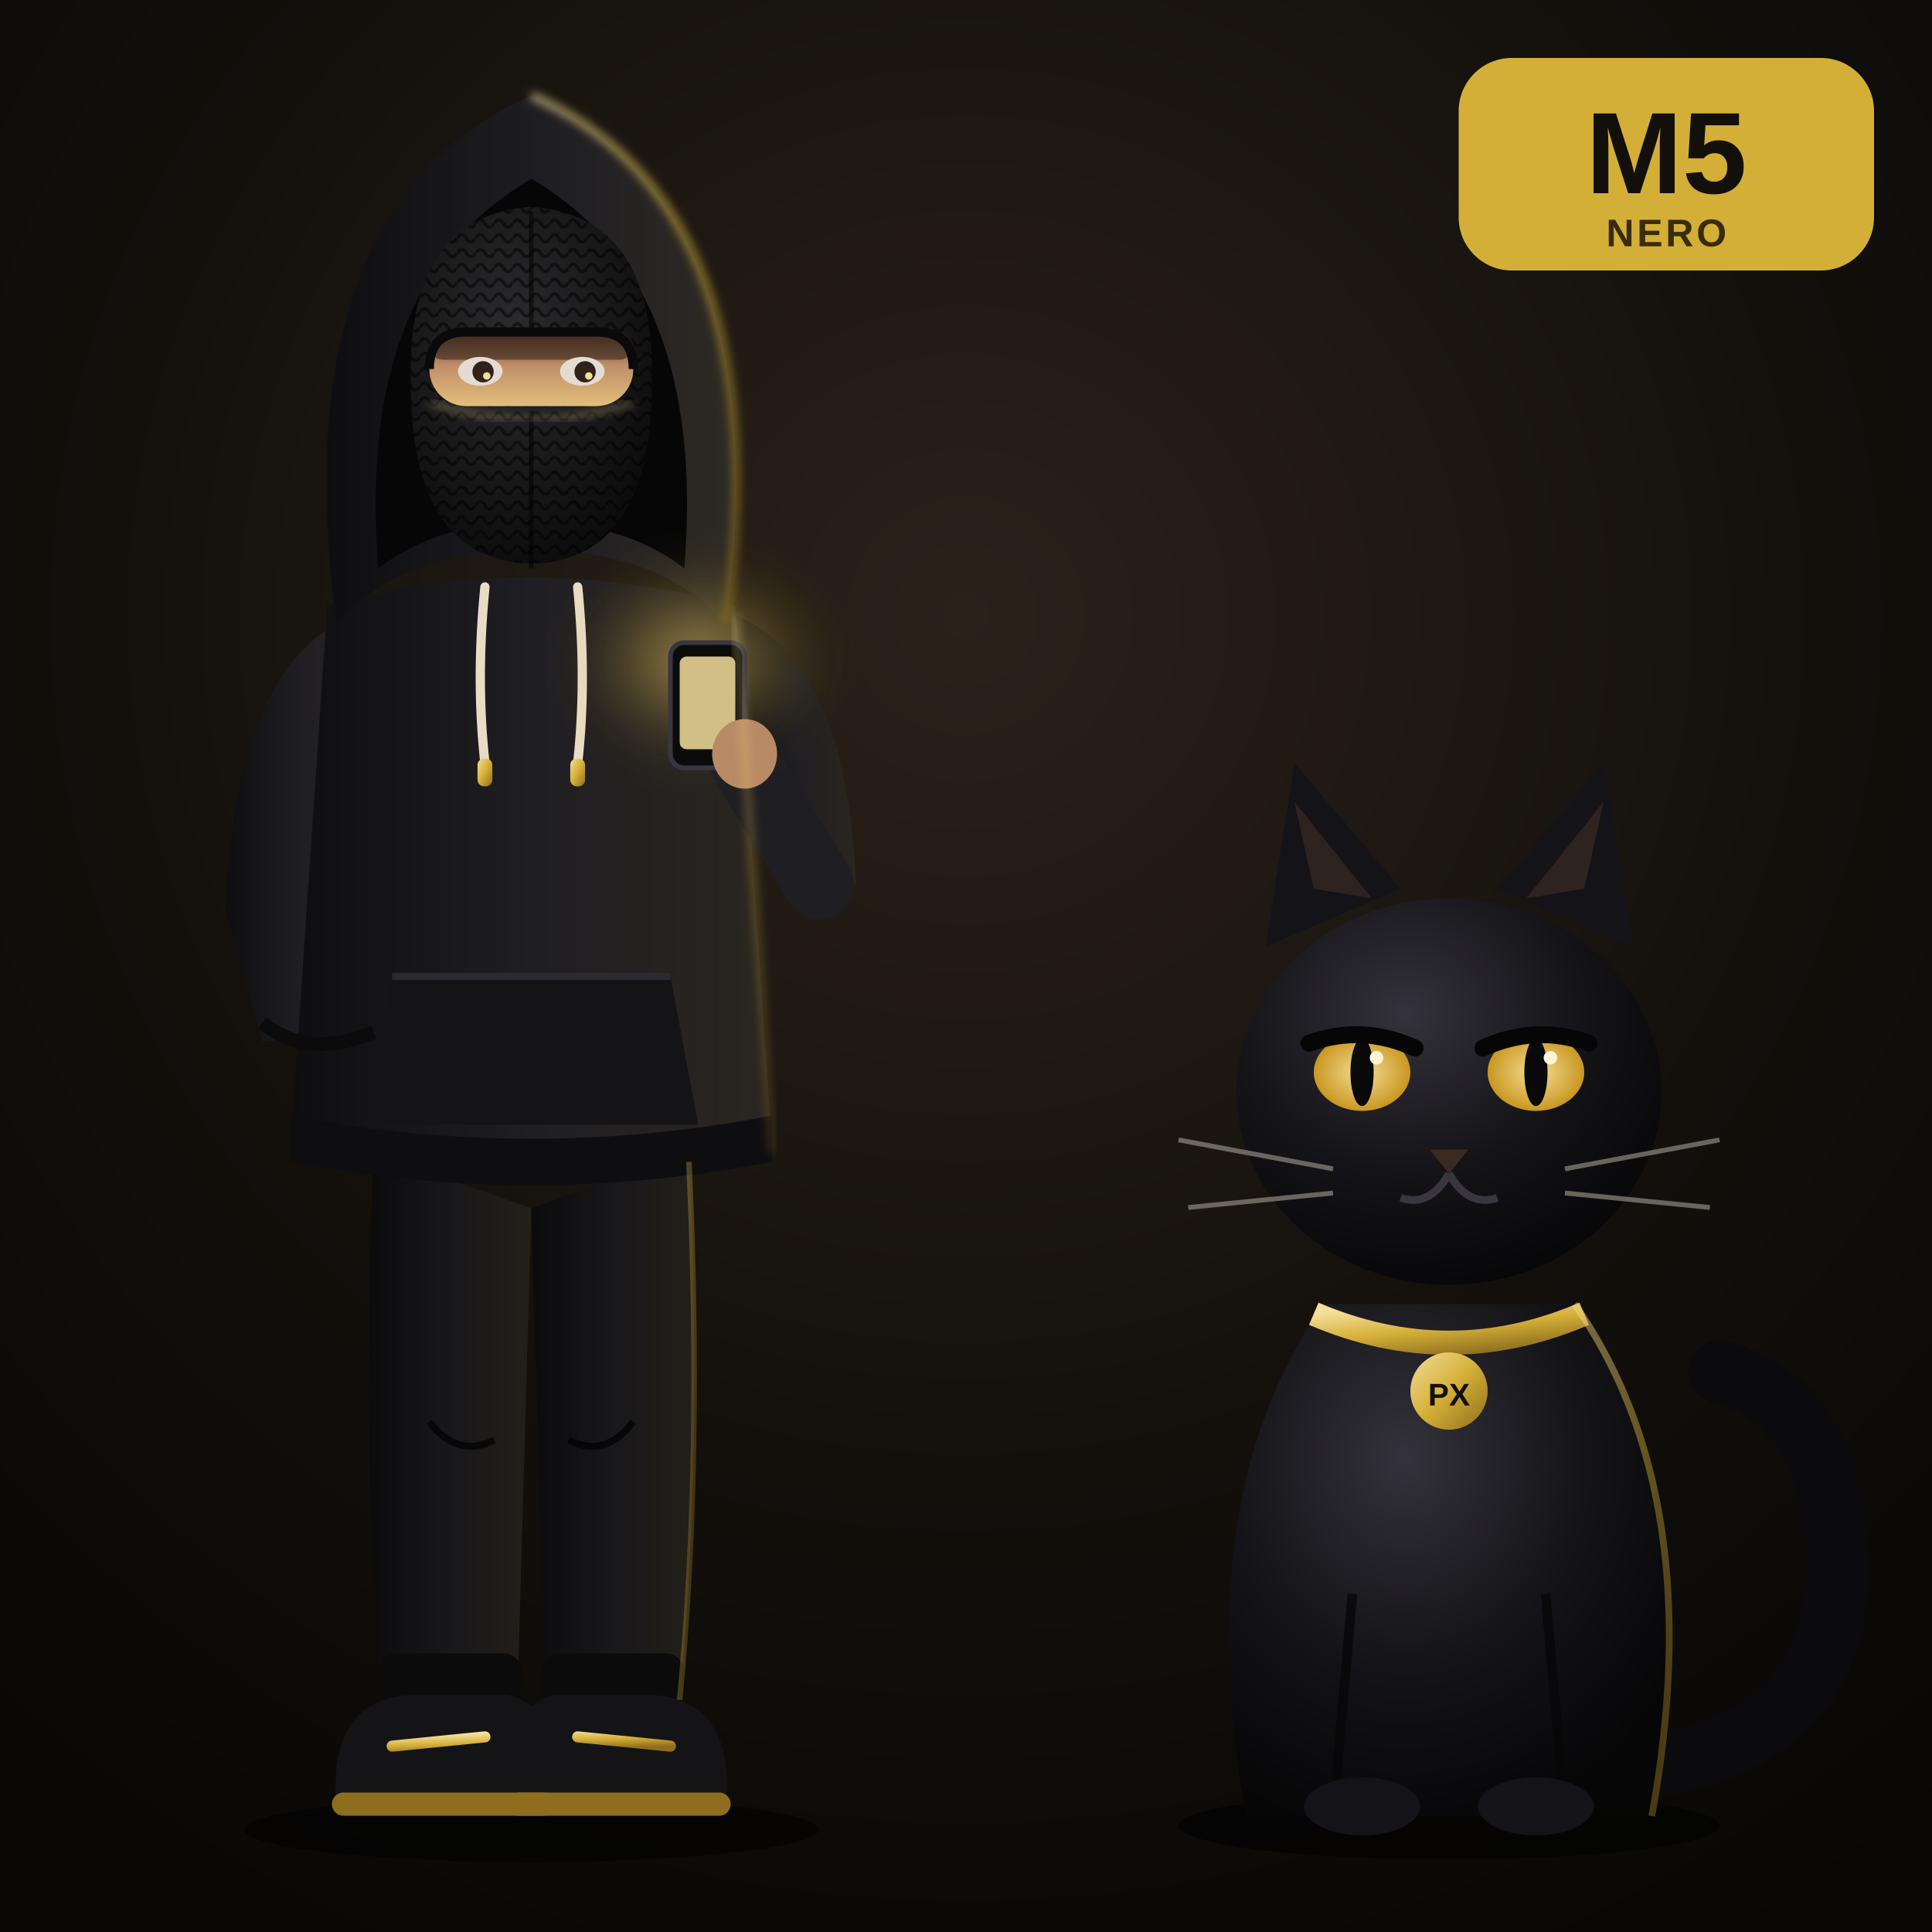
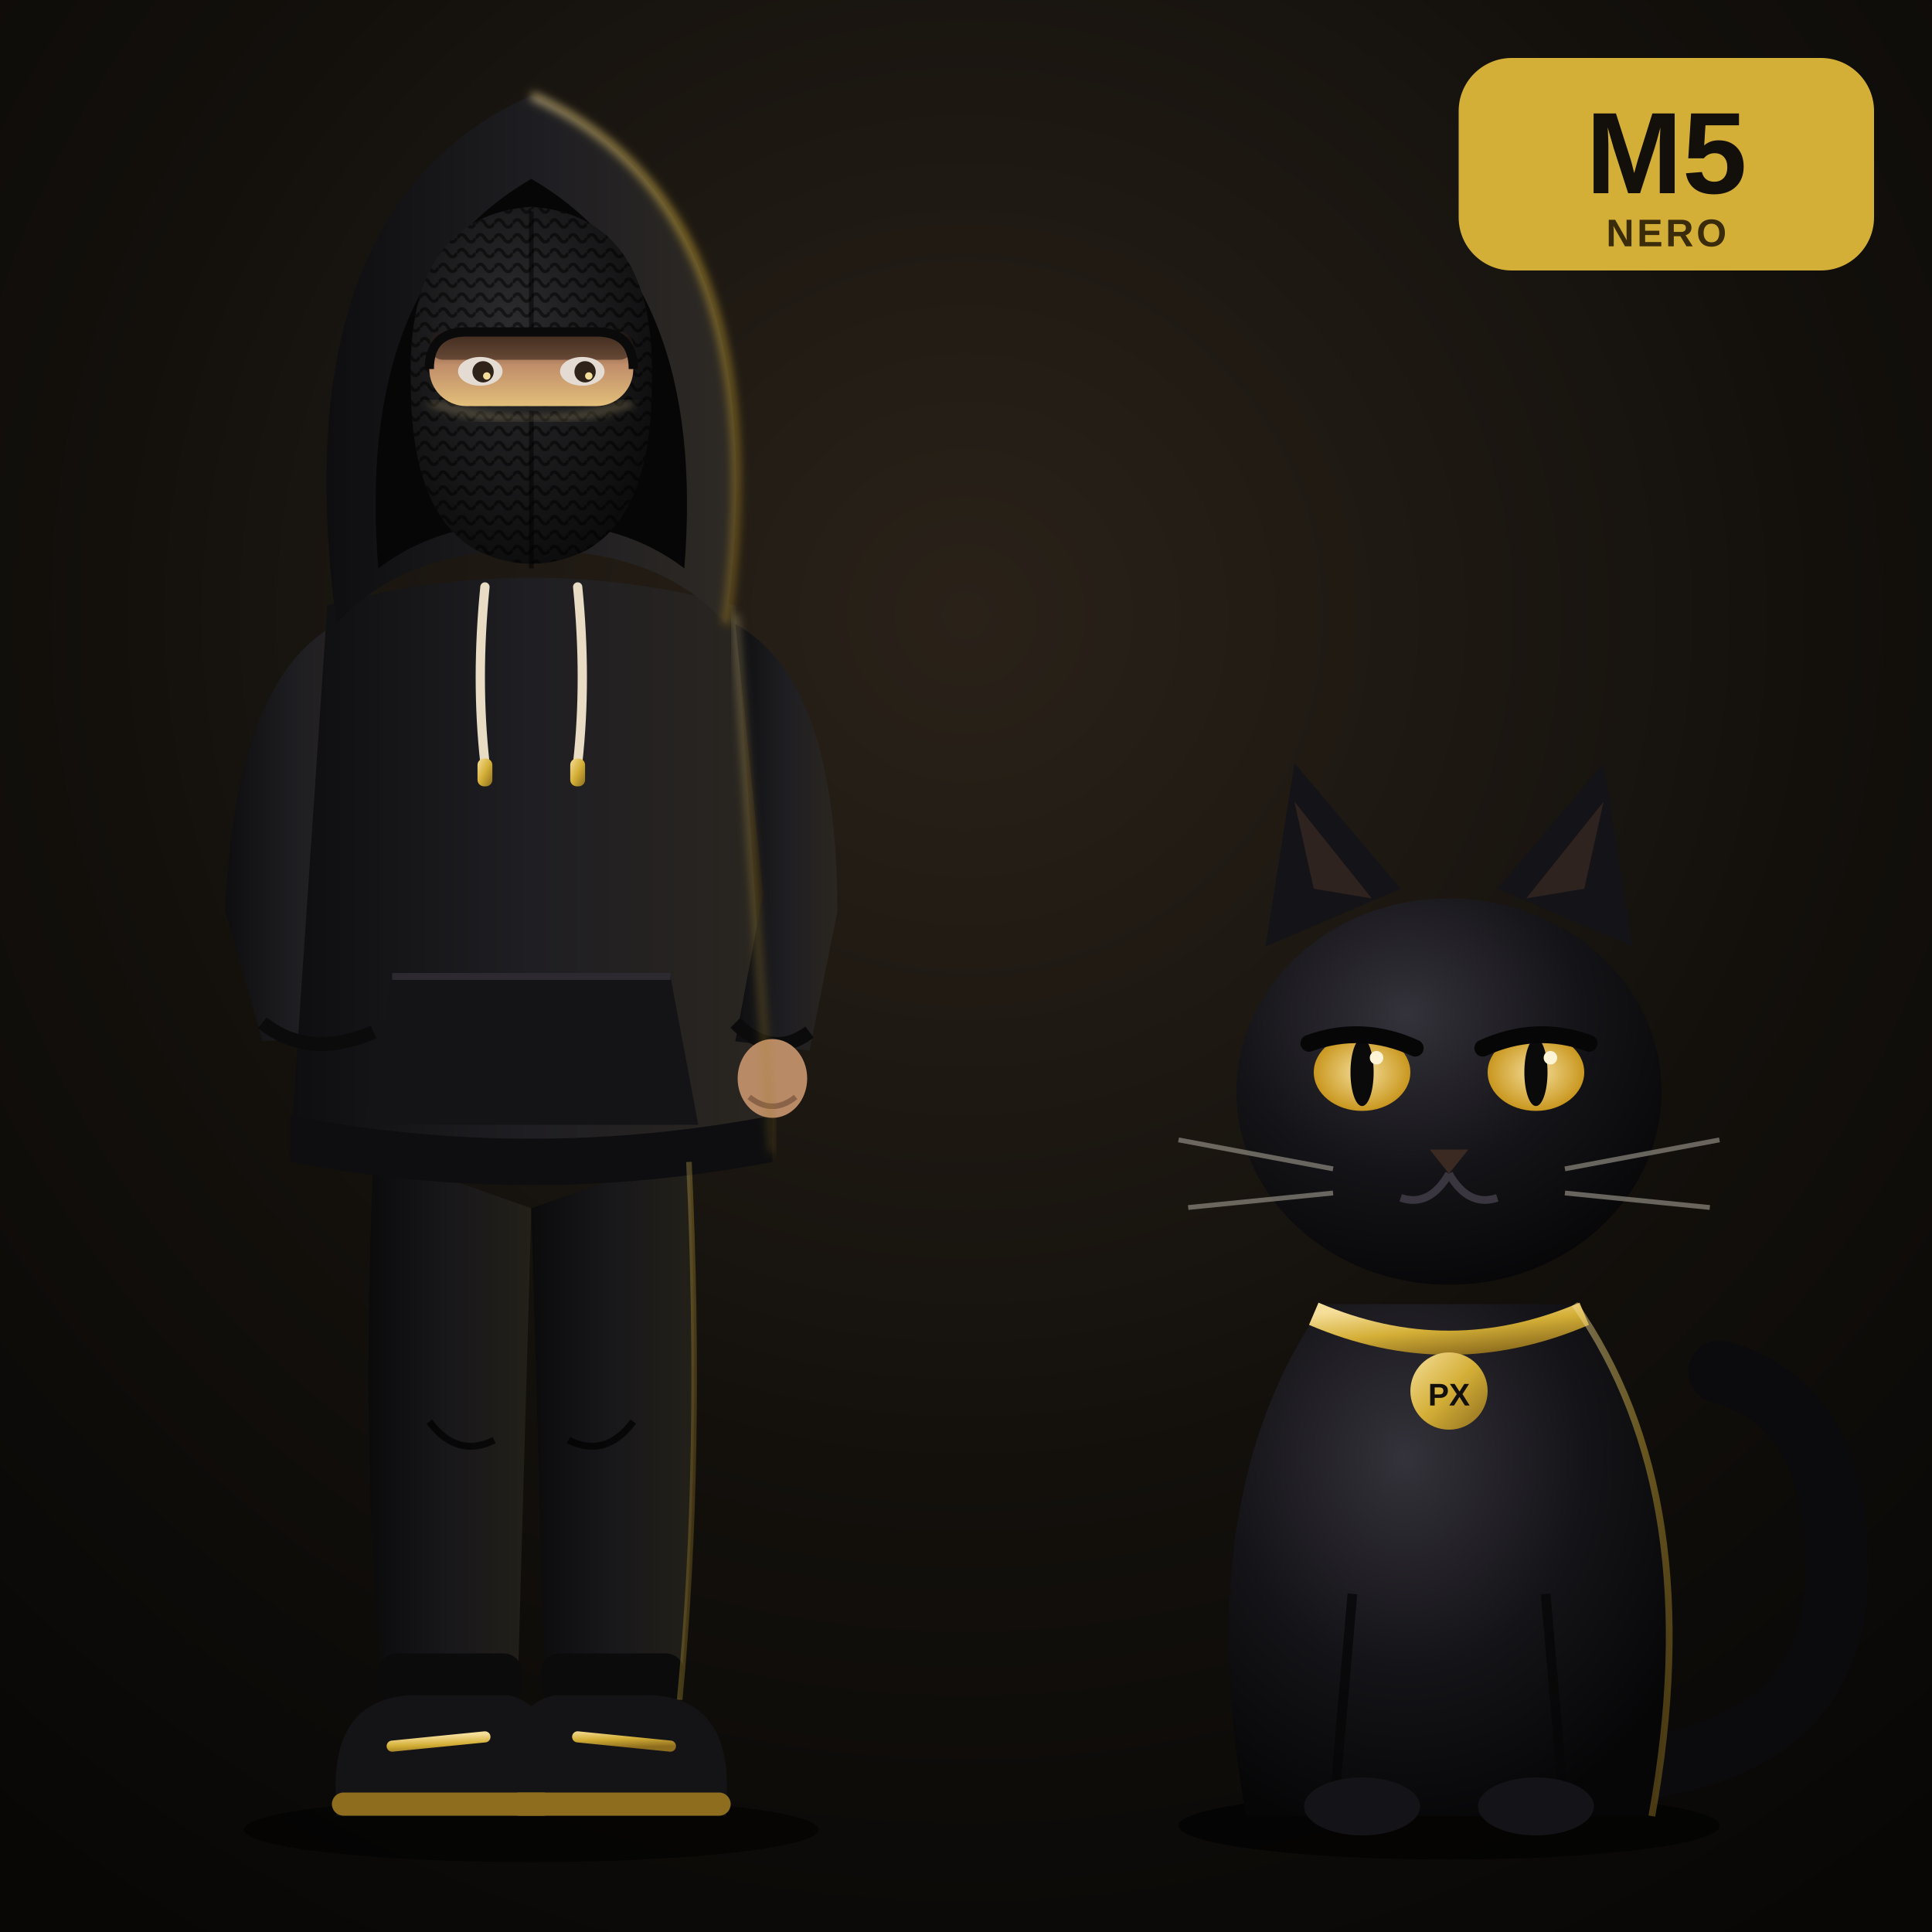
<svg xmlns="http://www.w3.org/2000/svg" viewBox="0 0 400 400" width="400" height="400">
  <defs>
    <radialGradient id="m5glow" cx="50%" cy="50%" r="50%">
      <stop offset="0" stop-color="#F5DE9A" stop-opacity=".75" />
      <stop offset=".45" stop-color="#D4AF37" stop-opacity=".35" />
      <stop offset="1" stop-color="#D4AF37" stop-opacity="0" />
    </radialGradient>
    <linearGradient id="m5hood" x1="0" y1="0" x2="1" y2="0">
      <stop offset="0" stop-color="#0E0E10" />
      <stop offset=".55" stop-color="#1F1E22" />
      <stop offset="1" stop-color="#2E2A24" />
    </linearGradient>
    <linearGradient id="m5body" x1="0" y1="0" x2="1" y2="0">
      <stop offset="0" stop-color="#0E0E10" />
      <stop offset=".5" stop-color="#1F1E22" />
      <stop offset="1" stop-color="#2A2620" />
    </linearGradient>
    <linearGradient id="m5legs" x1="0" y1="0" x2="1" y2="0">
      <stop offset="0" stop-color="#0B0B0C" />
      <stop offset=".5" stop-color="#18171A" />
      <stop offset="1" stop-color="#232019" />
    </linearGradient>
    <radialGradient id="m5mask" cx="42%" cy="35%" r="70%">
      <stop offset="0" stop-color="#2C2C2E" />
      <stop offset="1" stop-color="#0B0B0C" />
    </radialGradient>
    <linearGradient id="m5skin" x1="0" y1="0" x2="0" y2="1">
      <stop offset="0" stop-color="#5A3C2A" />
      <stop offset=".45" stop-color="#C08E6A" />
      <stop offset="1" stop-color="#E2BE7A" />
    </linearGradient>
    <linearGradient id="m5gold" x1="0" y1="0" x2="1" y2="1">
      <stop offset="0" stop-color="#F5DE9A" />
      <stop offset=".5" stop-color="#D4AF37" />
      <stop offset="1" stop-color="#8E6E1E" />
    </linearGradient>
    <pattern id="m5knit" width="4" height="3.2" patternUnits="userSpaceOnUse">
      <path d="M0 1.6 Q1 0 2 1.6 T4 1.6" stroke="#000" stroke-opacity=".5" fill="none" stroke-width=".7" />
    </pattern>
    <filter id="m5b1">
      <feGaussianBlur stdDeviation="1" />
    </filter>
    <filter id="m5b6" x="-50%" y="-50%" width="200%" height="200%">
      <feGaussianBlur stdDeviation="6" />
    </filter>
    <radialGradient id="m5bg" cx="50%" cy="32%" r="80%">
      <stop offset="0" stop-color="#2A2219" />
      <stop offset=".55" stop-color="#13100C" />
      <stop offset="1" stop-color="#080706" />
    </radialGradient>
  </defs>
  <rect width="400" height="400" fill="url(#m5bg)" />
  <path d="M0 378 H400" stroke="url(#m5gold)" stroke-width=".8" opacity=".35" />
  <g transform="translate(14 14) scale(.96)">
    <ellipse cx="100" cy="380" rx="62" ry="7" fill="#000" opacity=".55" />
    <path d="M66 234 Q63 300 68 352 L97 352 L100 246 Z" fill="url(#m5legs)" />
    <path d="M134 234 Q137 300 132 352 L103 352 L100 246 Z" fill="url(#m5legs)" />
    <path d="M78 292 Q84 300 92 296 M122 292 Q116 300 108 296" stroke="#000" stroke-width="1.5" fill="none" opacity=".7" />
    <rect x="67" y="342" width="31" height="11" rx="4" fill="#0B0B0C" />
    <rect x="102" y="342" width="31" height="11" rx="4" fill="#0B0B0C" />
    <path d="M58 375 Q56 352 74 351 L95 351 Q104 353 104 365 L104 377 L58 377 Z" fill="#141416" />
    <path d="M142 375 Q144 352 126 351 L105 351 Q96 353 96 365 L96 377 L142 377 Z" fill="#141416" />
    <rect x="57" y="372" width="48" height="5" rx="2.5" fill="#8E6E1E" />
    <rect x="95" y="372" width="48" height="5" rx="2.5" fill="#8E6E1E" />
    <path d="M70 362 L90 360 M130 362 L110 360" stroke="url(#m5gold)" stroke-width="2.4" stroke-linecap="round" />
    <path d="M58 120 Q36 132 34 182 L42 210 L66 208 L60 178 Z" fill="url(#m5body)" />
    <path d="M56 116 Q100 104 144 116 L152 234 Q100 244 48 234 Z" fill="url(#m5body)" />
    <path d="M70 196 L130 196 L136 228 L64 228 Z" fill="#141416" />
    <path d="M70 196 L130 196" stroke="#2C2A30" stroke-width="1.5" />
    <path d="M48 226 Q100 236 152 226 L152 236 Q100 246 48 236 Z" fill="#0E0E10" />
    <path d="M42 206 Q52 214 66 208" stroke="#0B0B0C" stroke-width="3" fill="none" />
    <path d="M90 112 Q88 132 90 150 M110 112 Q112 132 110 150" stroke="#E8DCC4" stroke-width="2" fill="none" stroke-linecap="round" />
    <rect x="88.4" y="149" width="3.2" height="6" rx="1.4" fill="url(#m5gold)" />
    <rect x="108.4" y="149" width="3.2" height="6" rx="1.4" fill="url(#m5gold)" />
    <path d="M58 120 Q46 30 100 6 Q154 30 142 120 Q128 104 100 104 Q72 104 58 120 Z" fill="url(#m5hood)" />
    <path d="M67 108 Q62 46 100 24 Q138 46 133 108 Q120 98 100 98 Q80 98 67 108 Z" fill="#060607" />
    <path d="M74 68 Q73 32 100 30 Q127 32 126 68 Q126 96 112 104 Q100 110 88 104 Q74 96 74 68 Z" fill="url(#m5mask)" />
    <path d="M74 68 Q73 32 100 30 Q127 32 126 68 Q126 96 112 104 Q100 110 88 104 Q74 96 74 68 Z" fill="url(#m5knit)" />
    <path d="M100 31 L100 57 M100 74 L100 108" stroke="#000" stroke-width="1" opacity=".5" />
    <rect x="78" y="57" width="44" height="16" rx="8" fill="url(#m5skin)" />
    <rect x="78" y="57" width="44" height="6" rx="3" fill="#2A1C14" opacity=".55" />
    <ellipse cx="89" cy="65.5" rx="4.8" ry="3.1" fill="#E4DCD2" />
    <circle cx="89.6" cy="65.6" r="2.3" fill="#2E2219" />
    <circle cx="90.4" cy="66.5" r=".8" fill="#F5DE9A" />
    <ellipse cx="111" cy="65.5" rx="4.8" ry="3.1" fill="#E4DCD2" />
    <circle cx="111.6" cy="65.6" r="2.3" fill="#2E2219" />
    <circle cx="112.4" cy="66.5" r=".8" fill="#F5DE9A" />
    <path d="M78 65 Q78 57 86 57 L114 57 Q122 57 122 65" stroke="#0A0A0B" stroke-width="2" fill="none" />
-     <path d="M144 118 Q168 128 170 176 L154 180 L148 150 Z" fill="url(#m5body)" />
-     <path d="M162 176 L146 150" stroke="#1F1E22" stroke-width="15" stroke-linecap="round" />
-     <ellipse cx="136" cy="128" rx="26" ry="20" fill="url(#m5glow)" filter="url(#m5b6)" />
-     <rect x="130" y="124" width="16" height="27" rx="3" fill="#0B0B0C" stroke="#3A3640" stroke-width="1" />
-     <rect x="132" y="127" width="12" height="20" rx="1.5" fill="#F5DE9A" opacity=".85" />
-     <ellipse cx="146" cy="148" rx="7" ry="7.5" fill="#B98A66" />
+     <path d="M144 120 Q166 132 166 182 L160 212 L144 210 L150 178 Z" fill="url(#m5body)" />
+     <path d="M144 206 Q152 214 160 208" stroke="#0B0B0C" stroke-width="3" fill="none" />
+     <ellipse cx="152" cy="218" rx="7.5" ry="8.5" fill="#B98A66" />
+     <path d="M147 222 Q152 226 157 222" stroke="#8A6248" stroke-width="1.2" fill="none" />
    <path d="M142 120 Q154 30 100 6" stroke="url(#m5gold)" stroke-width="1.8" fill="none" opacity=".6" filter="url(#m5b1)" />
    <path d="M144 118 L152 234" stroke="url(#m5gold)" stroke-width="1.4" opacity=".35" filter="url(#m5b1)" />
    <path d="M134 236 Q137 300 132 352" stroke="url(#m5gold)" stroke-width="1.2" fill="none" opacity=".3" />
    <path d="M78 72 Q100 80 122 72" stroke="#F5DE9A" stroke-width="1.2" fill="none" opacity=".35" filter="url(#m5b1)" />
  </g>
  <defs>
    <radialGradient id="m5fur" cx="40%" cy="30%" r="75%">
      <stop offset="0" stop-color="#34323A" />
      <stop offset=".55" stop-color="#141317" />
      <stop offset="1" stop-color="#060607" />
    </radialGradient>
    <radialGradient id="m5eye" cx="50%" cy="50%" r="50%">
      <stop offset="0" stop-color="#F5DE9A" />
      <stop offset="1" stop-color="#C9971F" />
    </radialGradient>
  </defs>
  <ellipse cx="300" cy="378" rx="56" ry="7" fill="#000" opacity=".6" />
  <path d="M340 366 Q384 360 380 318 Q378 290 356 284" stroke="#0B0B0D" stroke-width="13" fill="none" stroke-linecap="round" />
  <path d="M258 376 Q246 310 274 270 L326 270 Q354 310 342 376 Z" fill="url(#m5fur)" />
  <path d="M276 376 L280 330 M324 376 L320 330" stroke="#060607" stroke-width="2" opacity=".8" />
  <ellipse cx="282" cy="374" rx="12" ry="6" fill="#141317" />
  <ellipse cx="318" cy="374" rx="12" ry="6" fill="#141317" />
  <path d="M272 272 Q300 284 328 272" stroke="url(#m5gold)" stroke-width="5" fill="none" />
  <circle cx="300" cy="288" r="8" fill="url(#m5gold)" />
  <text x="300" y="291" font-family="Arial Black, Arial, sans-serif" font-weight="900" font-size="6.5" fill="#13100C" text-anchor="middle">PX</text>
  <path d="M262 196 L268 158 L290 184 Z" fill="#141317" />
  <path d="M338 196 L332 158 L310 184 Z" fill="#141317" />
  <path d="M268 166 L272 184 L284 186 Z M332 166 L328 184 L316 186 Z" fill="#3A2A22" opacity=".7" />
  <ellipse cx="300" cy="226" rx="44" ry="40" fill="url(#m5fur)" />
  <ellipse cx="282" cy="222" rx="10" ry="8" fill="url(#m5eye)" />
  <ellipse cx="318" cy="222" rx="10" ry="8" fill="url(#m5eye)" />
  <ellipse cx="282" cy="222" rx="2.4" ry="7" fill="#0A0A0A" />
  <ellipse cx="318" cy="222" rx="2.4" ry="7" fill="#0A0A0A" />
  <path d="M271 216 Q282 212 293 217 M307 217 Q318 212 329 216" stroke="#060607" stroke-width="3.5" fill="none" stroke-linecap="round" />
  <circle cx="285" cy="219" r="1.4" fill="#FFF5D6" />
  <circle cx="321" cy="219" r="1.4" fill="#FFF5D6" />
  <path d="M296 238 L304 238 L300 243 Z" fill="#3A2A22" />
  <path d="M300 243 Q296 250 290 248 M300 243 Q304 250 310 248" stroke="#3A3640" stroke-width="1.6" fill="none" />
  <path d="M276 242 L244 236 M276 247 L246 250 M324 242 L356 236 M324 247 L354 250" stroke="#8E8A80" stroke-width="1" opacity=".7" />
  <path d="M342 376 Q354 310 326 270" stroke="url(#m5gold)" stroke-width="1.4" fill="none" opacity=".45" />
  <g font-family="Arial, Helvetica, sans-serif" text-anchor="middle">
    <rect x="302" y="12" width="86" height="44" rx="11" fill="#D4AF37" />
    <text x="345.0" y="40" font-size="24" font-weight="800" fill="#13100C">M5</text>
    <text x="345.0" y="51" font-size="8" font-weight="700" fill="#3A2C0A" letter-spacing=".6">NERO</text>
  </g>
</svg>
